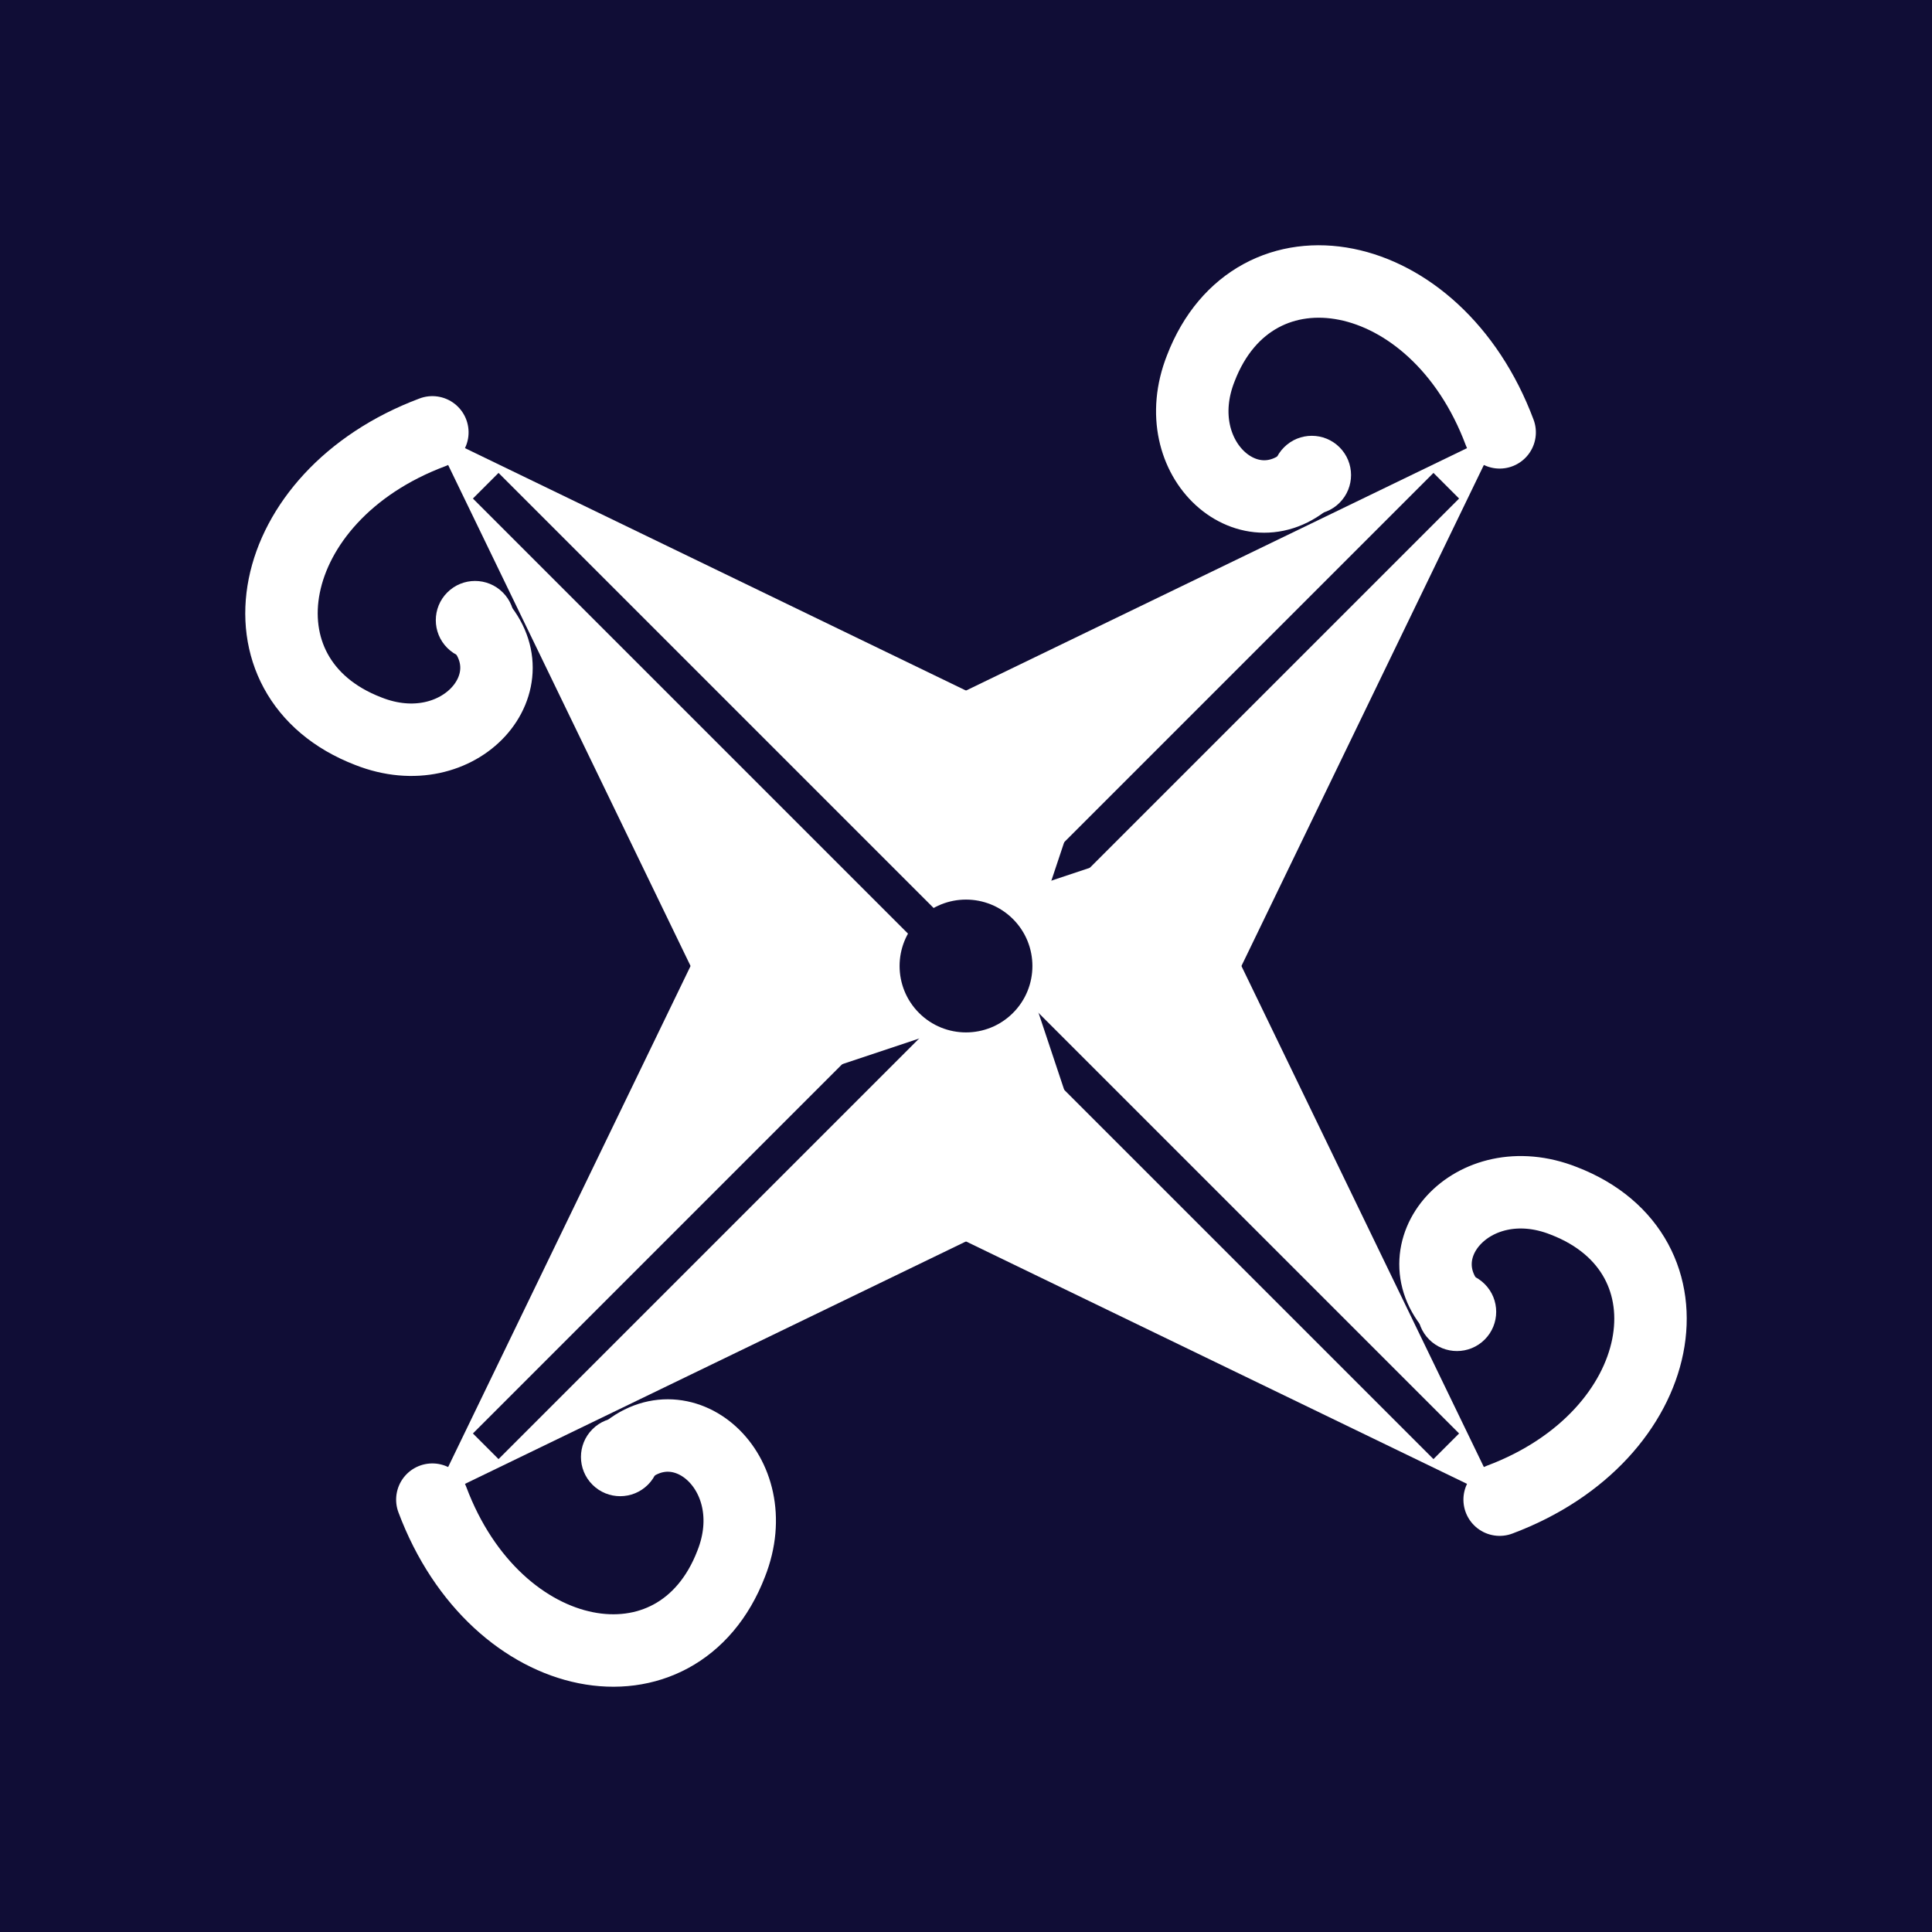
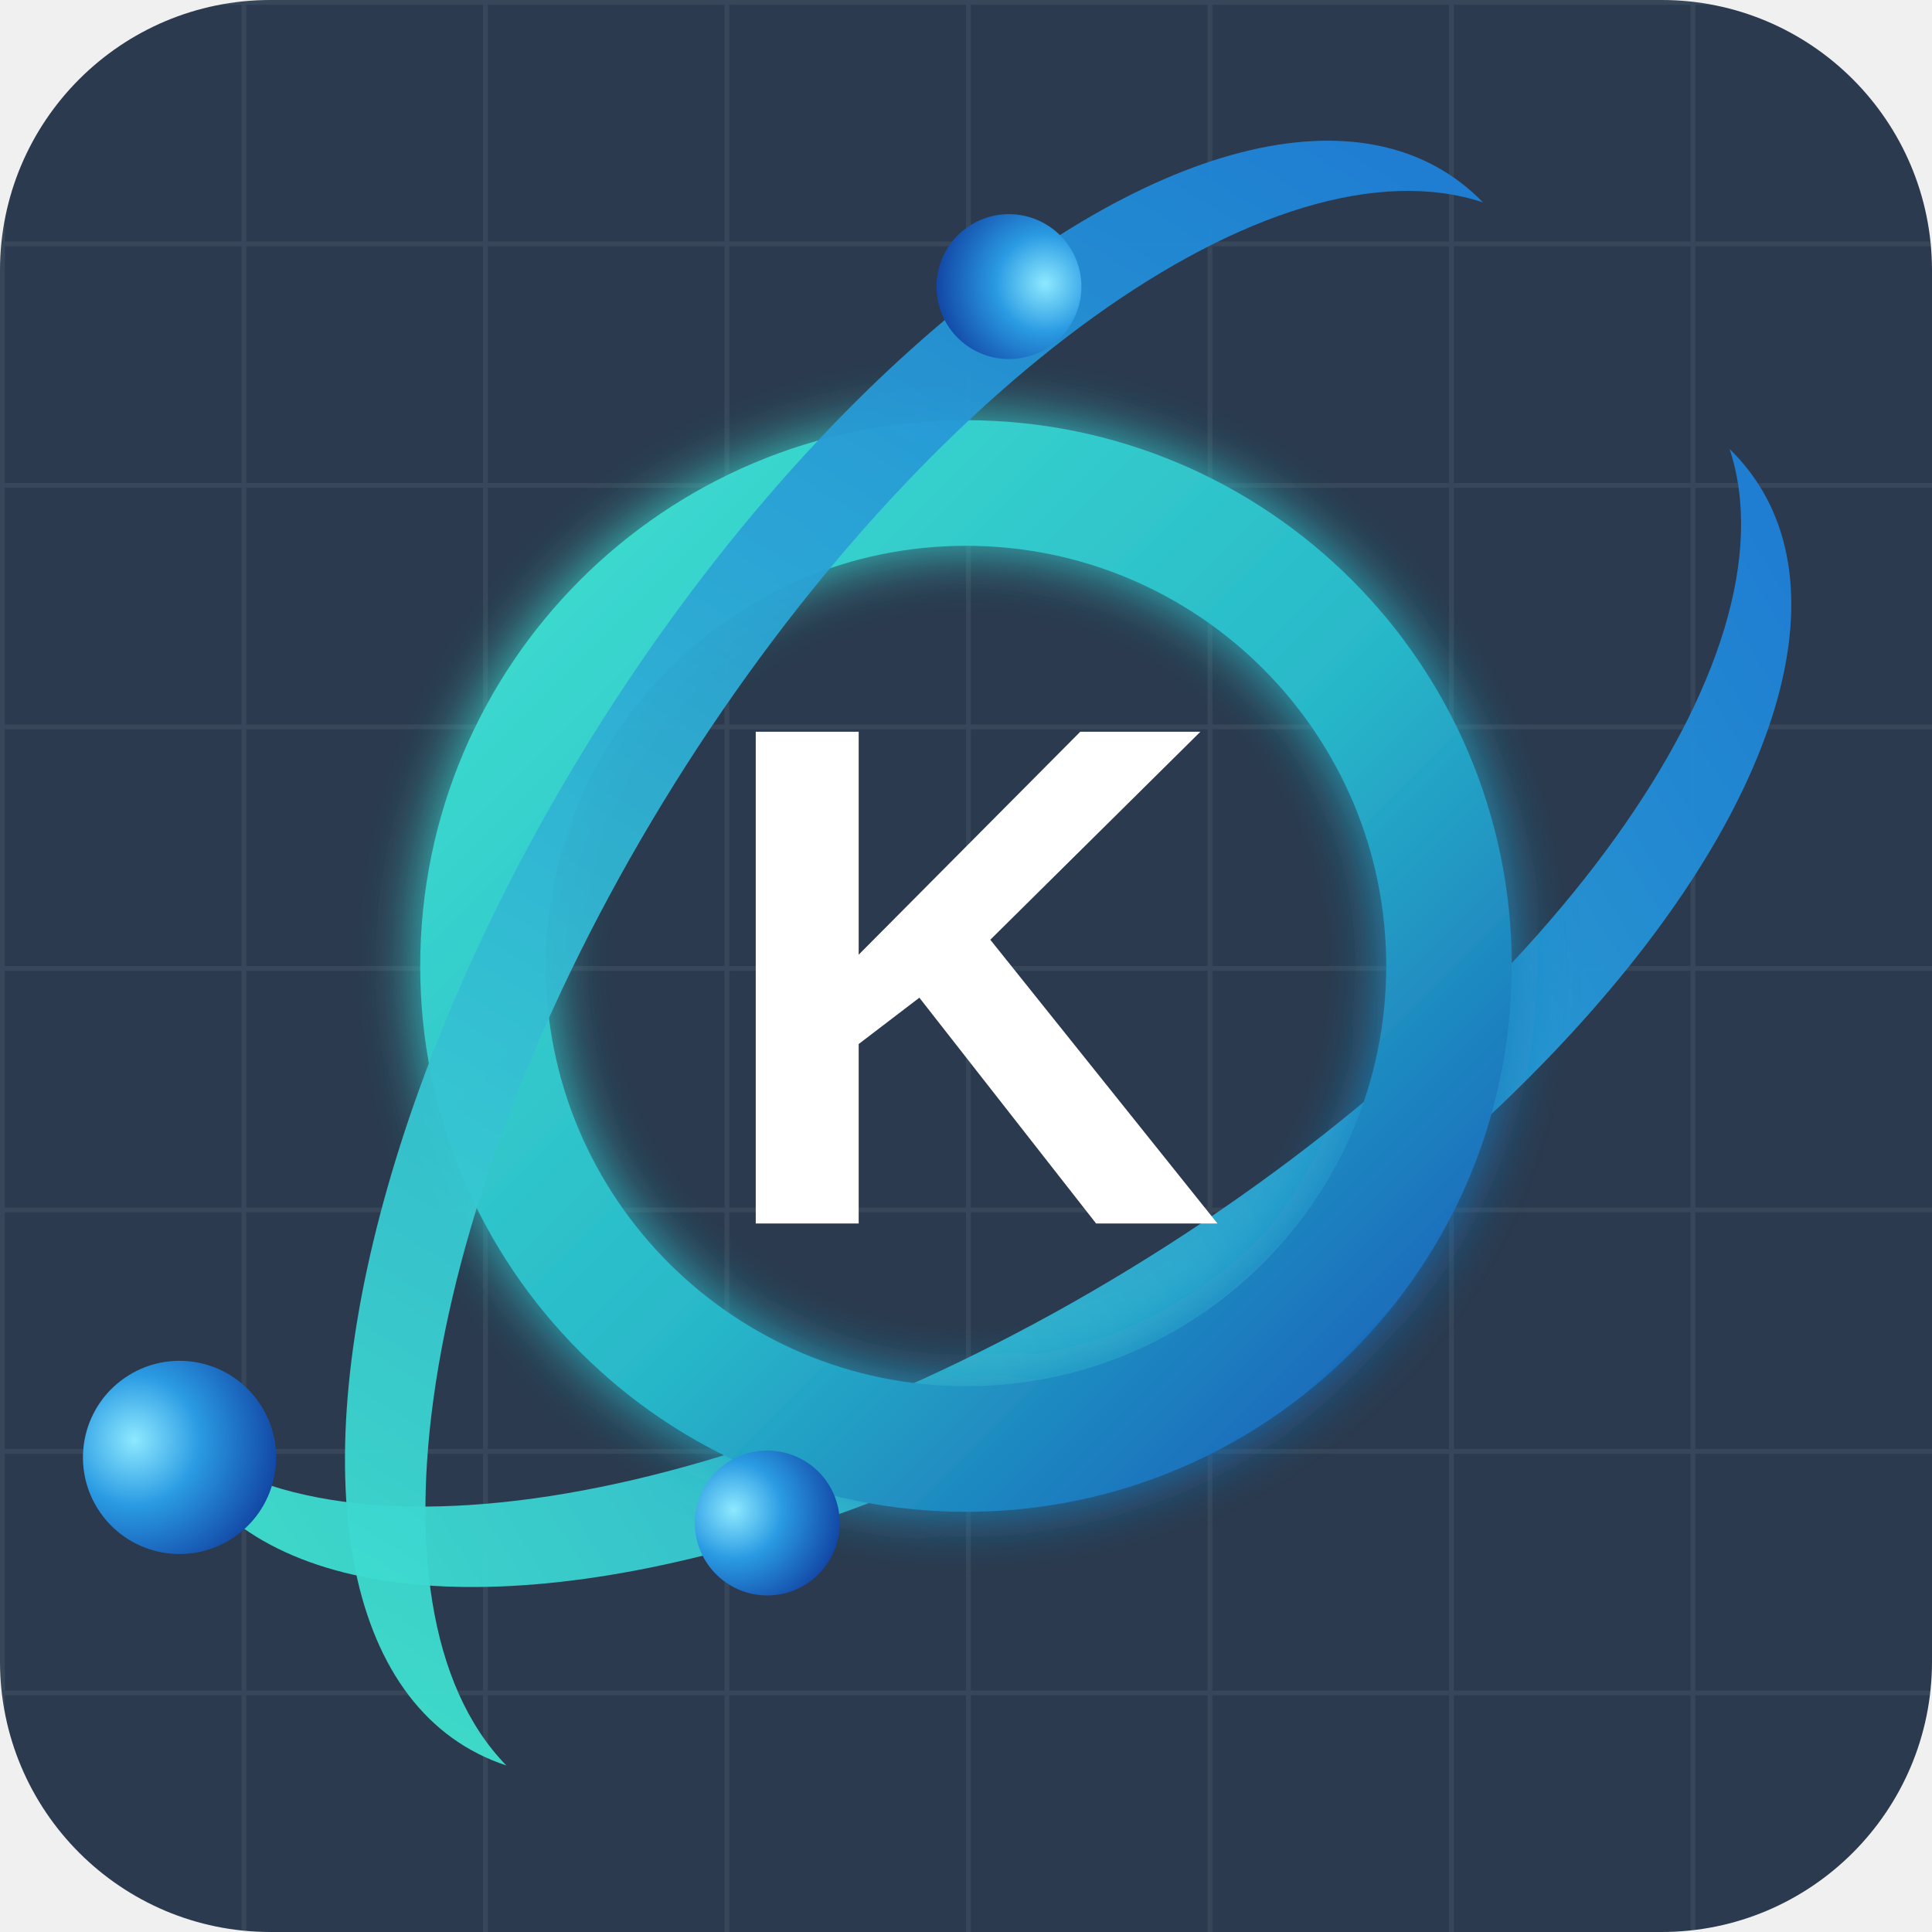
- <svg xmlns="http://www.w3.org/2000/svg" viewBox="0 0 64 64" width="64" height="64" fill="none">
-   <rect width="64" height="64" fill="#100d36" />
-   <g transform="rotate(45 32 32)">
-     <g>
-       <path d="M32 7 L40 30 L32 34 L24 30 Z" fill="#fff" />
-       <path d="M32 9.5 L32 32" stroke="#100d36" stroke-width="1.2" />
-       <path d="M32 7 C26.5 4.5 21.5 8 23.5 12.5 C24.8 15.5 28.6 15.2 28.6 12.4" fill="none" stroke="#fff" stroke-width="2.4" stroke-linecap="round" />
-       <circle cx="28.6" cy="12.4" r="1.3" fill="#fff" />
-     </g>
-     <g transform="rotate(90 32 32)">
-       <path d="M32 7 L40 30 L32 34 L24 30 Z" fill="#fff" />
-       <path d="M32 9.5 L32 32" stroke="#100d36" stroke-width="1.2" />
-       <path d="M32 7 C26.5 4.5 21.5 8 23.5 12.5 C24.8 15.5 28.6 15.2 28.6 12.4" fill="none" stroke="#fff" stroke-width="2.4" stroke-linecap="round" />
-       <circle cx="28.6" cy="12.4" r="1.3" fill="#fff" />
-     </g>
-     <g transform="rotate(180 32 32)">
-       <path d="M32 7 L40 30 L32 34 L24 30 Z" fill="#fff" />
-       <path d="M32 9.5 L32 32" stroke="#100d36" stroke-width="1.2" />
-       <path d="M32 7 C26.5 4.5 21.5 8 23.5 12.5 C24.8 15.5 28.6 15.2 28.6 12.4" fill="none" stroke="#fff" stroke-width="2.4" stroke-linecap="round" />
-       <circle cx="28.6" cy="12.4" r="1.3" fill="#fff" />
-     </g>
-     <g transform="rotate(270 32 32)">
-       <path d="M32 7 L40 30 L32 34 L24 30 Z" fill="#fff" />
-       <path d="M32 9.5 L32 32" stroke="#100d36" stroke-width="1.2" />
-       <path d="M32 7 C26.5 4.5 21.5 8 23.5 12.5 C24.8 15.5 28.6 15.2 28.6 12.4" fill="none" stroke="#fff" stroke-width="2.4" stroke-linecap="round" />
-       <circle cx="28.6" cy="12.4" r="1.3" fill="#fff" />
-     </g>
-     <circle cx="32" cy="32" r="2.2" fill="#100d36" />
+ <svg xmlns="http://www.w3.org/2000/svg" viewBox="0 0 200 200" width="64" height="64" fill="none">
+   <defs>
+     <linearGradient id="k2sp-ring" x1="0" y1="0" x2="1" y2="1">
+       <stop offset="0" stop-color="#3fe0cf" />
+       <stop offset="0.55" stop-color="#28b8c9" />
+       <stop offset="1" stop-color="#1558b8" />
+     </linearGradient>
+     <linearGradient id="k2sp-orbit" x1="0" y1="0" x2="1" y2="0">
+       <stop offset="0" stop-color="#3fe0cf" />
+       <stop offset="1" stop-color="#1e7fd8" />
+     </linearGradient>
+     <linearGradient id="k2sp-orbit2" x1="1" y1="0" x2="0" y2="0">
+       <stop offset="0" stop-color="#3fe0cf" />
+       <stop offset="1" stop-color="#1e7fd8" />
+     </linearGradient>
+     <radialGradient id="k2sp-orb" cx="0.35" cy="0.3" r="0.75">
+       <stop offset="0" stop-color="#8ee9ff" />
+       <stop offset="0.45" stop-color="#2a9be3" />
+       <stop offset="1" stop-color="#1247a6" />
+     </radialGradient>
+     <pattern id="k2sp-grid" width="25" height="25" patternUnits="userSpaceOnUse">
+       <path d="M 25 0 L 0 0 0 25" fill="none" stroke="#ffffff" stroke-opacity="0.06" stroke-width="1" />
+     </pattern>
+     <filter id="k2sp-glow" x="-30%" y="-30%" width="160%" height="160%">
+       <feGaussianBlur stdDeviation="3" result="b" />
+       <feMerge>
+         <feMergeNode in="b" />
+         <feMergeNode in="SourceGraphic" />
+       </feMerge>
+     </filter>
+   </defs>
+   <rect width="200" height="200" rx="28" fill="#2b3a4e" />
+   <rect width="200" height="200" rx="28" fill="url(#k2sp-grid)" />
+   <rect width="200" height="200" rx="28" fill="#22303f" fill-opacity="0" />
+   <g transform="translate(100 100) rotate(-32)">
+     <path d="M -95.4 -3.5 A 96 44 0 1 0 95.4 -3.5 A 96 44 0 0 1 -95.4 -3.5 Z" fill="url(#k2sp-orbit)" opacity="0.95" />
+   </g>
+   <circle cx="100" cy="100" r="50" stroke="url(#k2sp-ring)" stroke-width="13" filter="url(#k2sp-glow)" />
+   <text x="100" y="101" text-anchor="middle" dominant-baseline="central" font-family="Arial Black, Arial, Helvetica, sans-serif" font-weight="900" font-size="74" fill="#ffffff">K</text>
+   <g transform="translate(100 100) rotate(122)">
+     <path d="M -95.4 -3.5 A 96 44 0 1 0 95.4 -3.5 A 96 44 0 0 1 -95.4 -3.5 Z" fill="url(#k2sp-orbit2)" opacity="0.95" />
+   </g>
+   <g transform="translate(100 100) rotate(-32)">
+     <circle cx="-96" cy="0" r="10" fill="url(#k2sp-orb)" />
+     <circle cx="-48" cy="38" r="7.5" fill="url(#k2sp-orb)" />
+   </g>
+   <g transform="translate(100 100) rotate(122)">
+     <circle cx="-62" cy="33.5" r="7.5" fill="url(#k2sp-orb)" />
  </g>
</svg>
